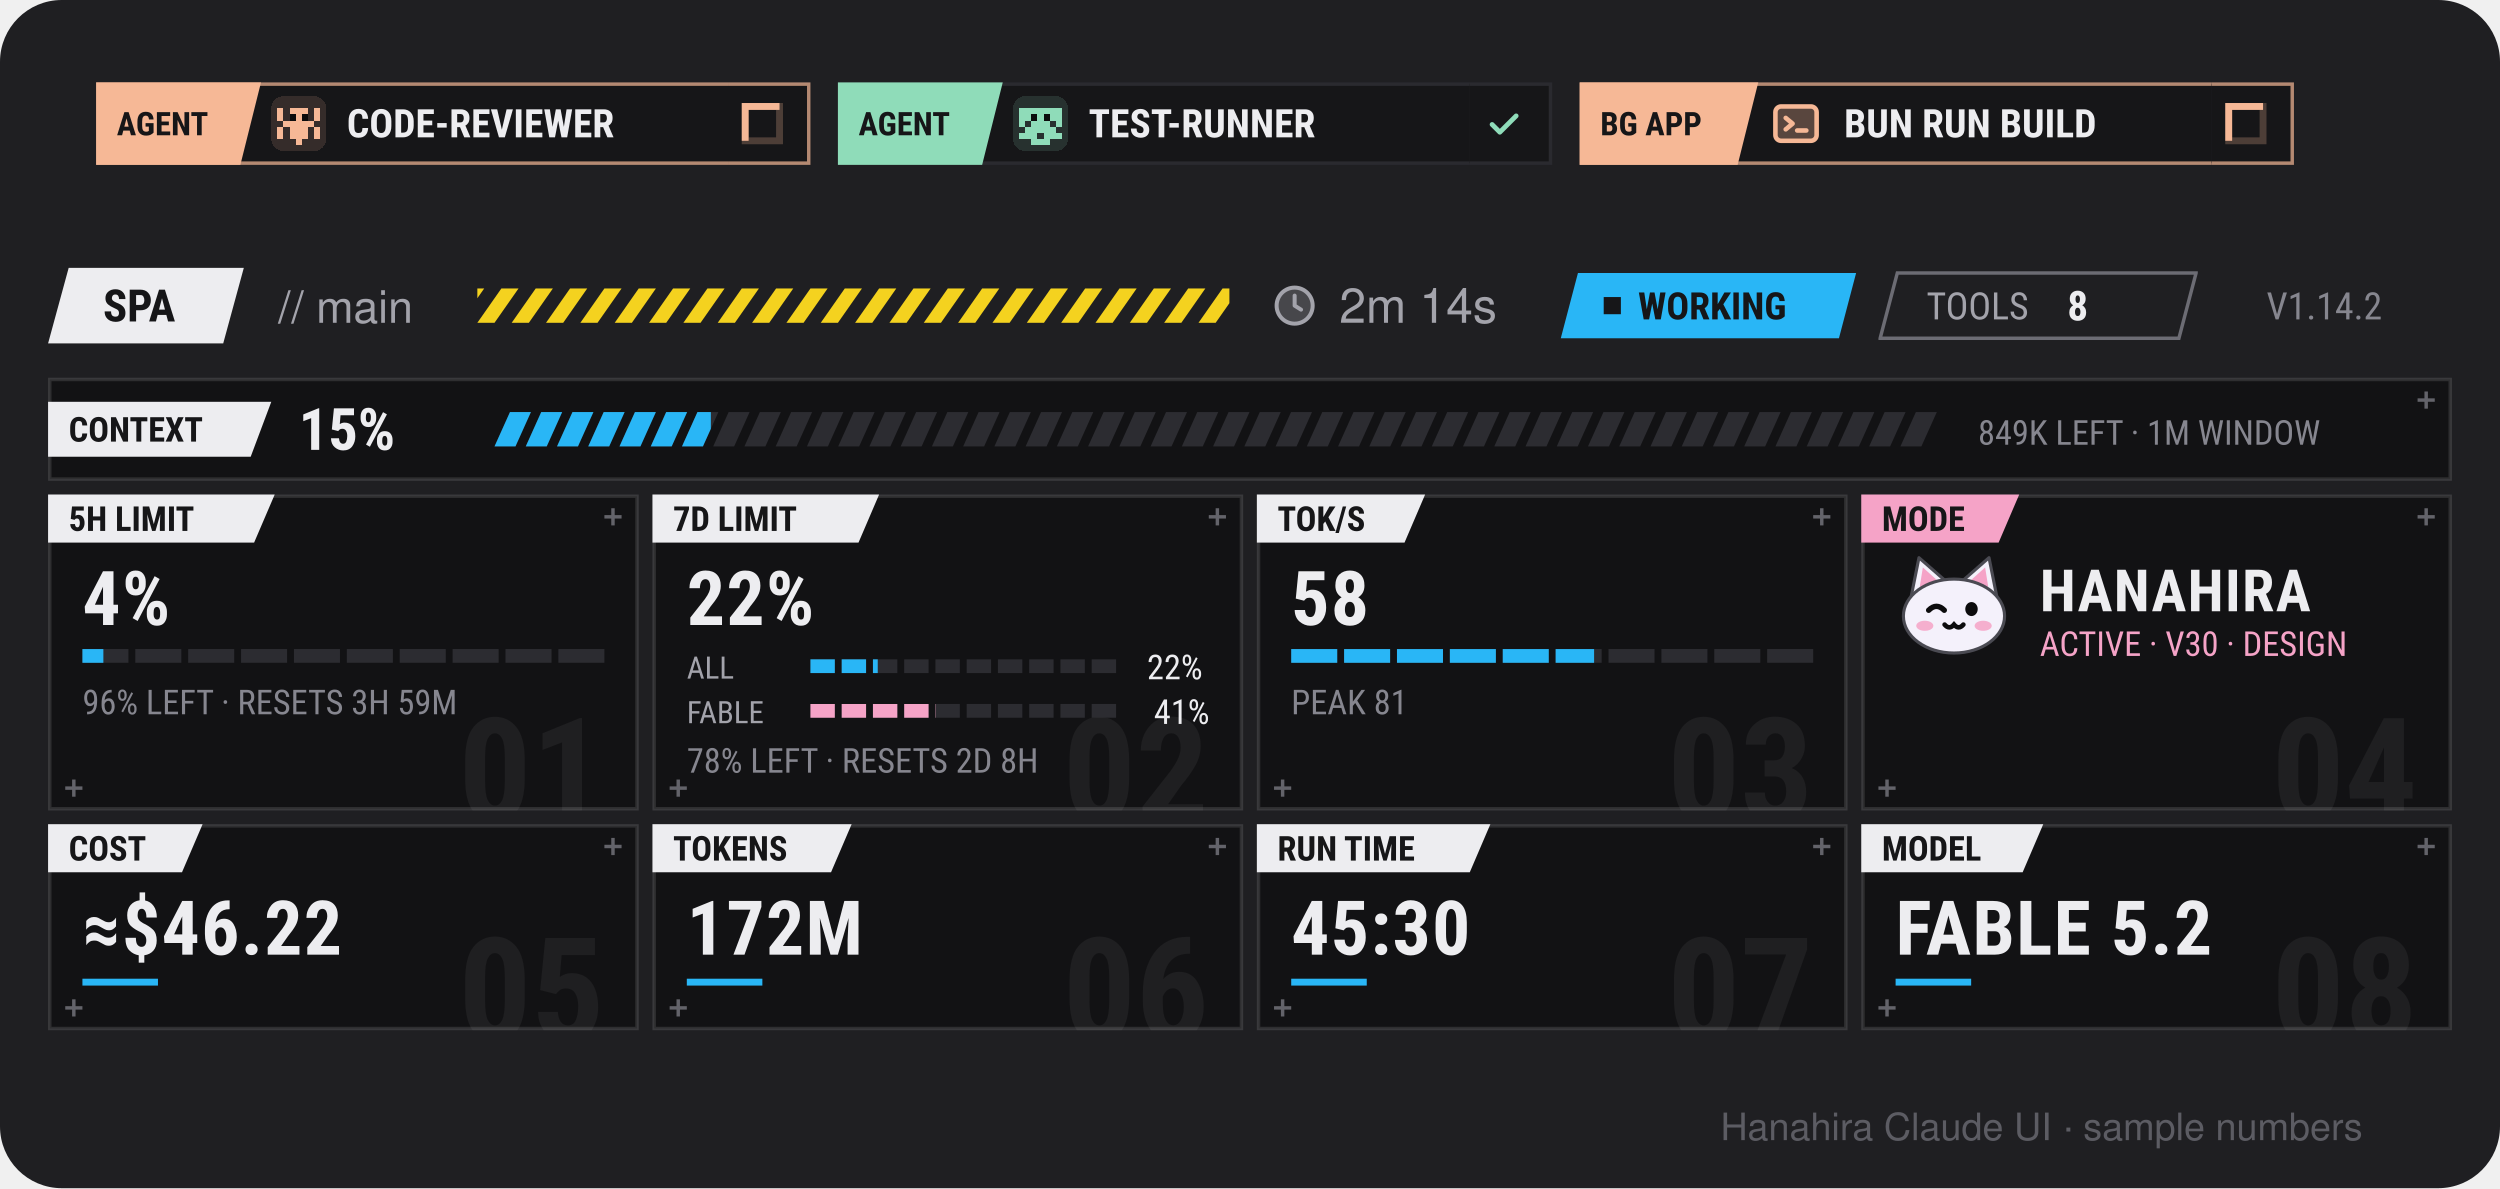
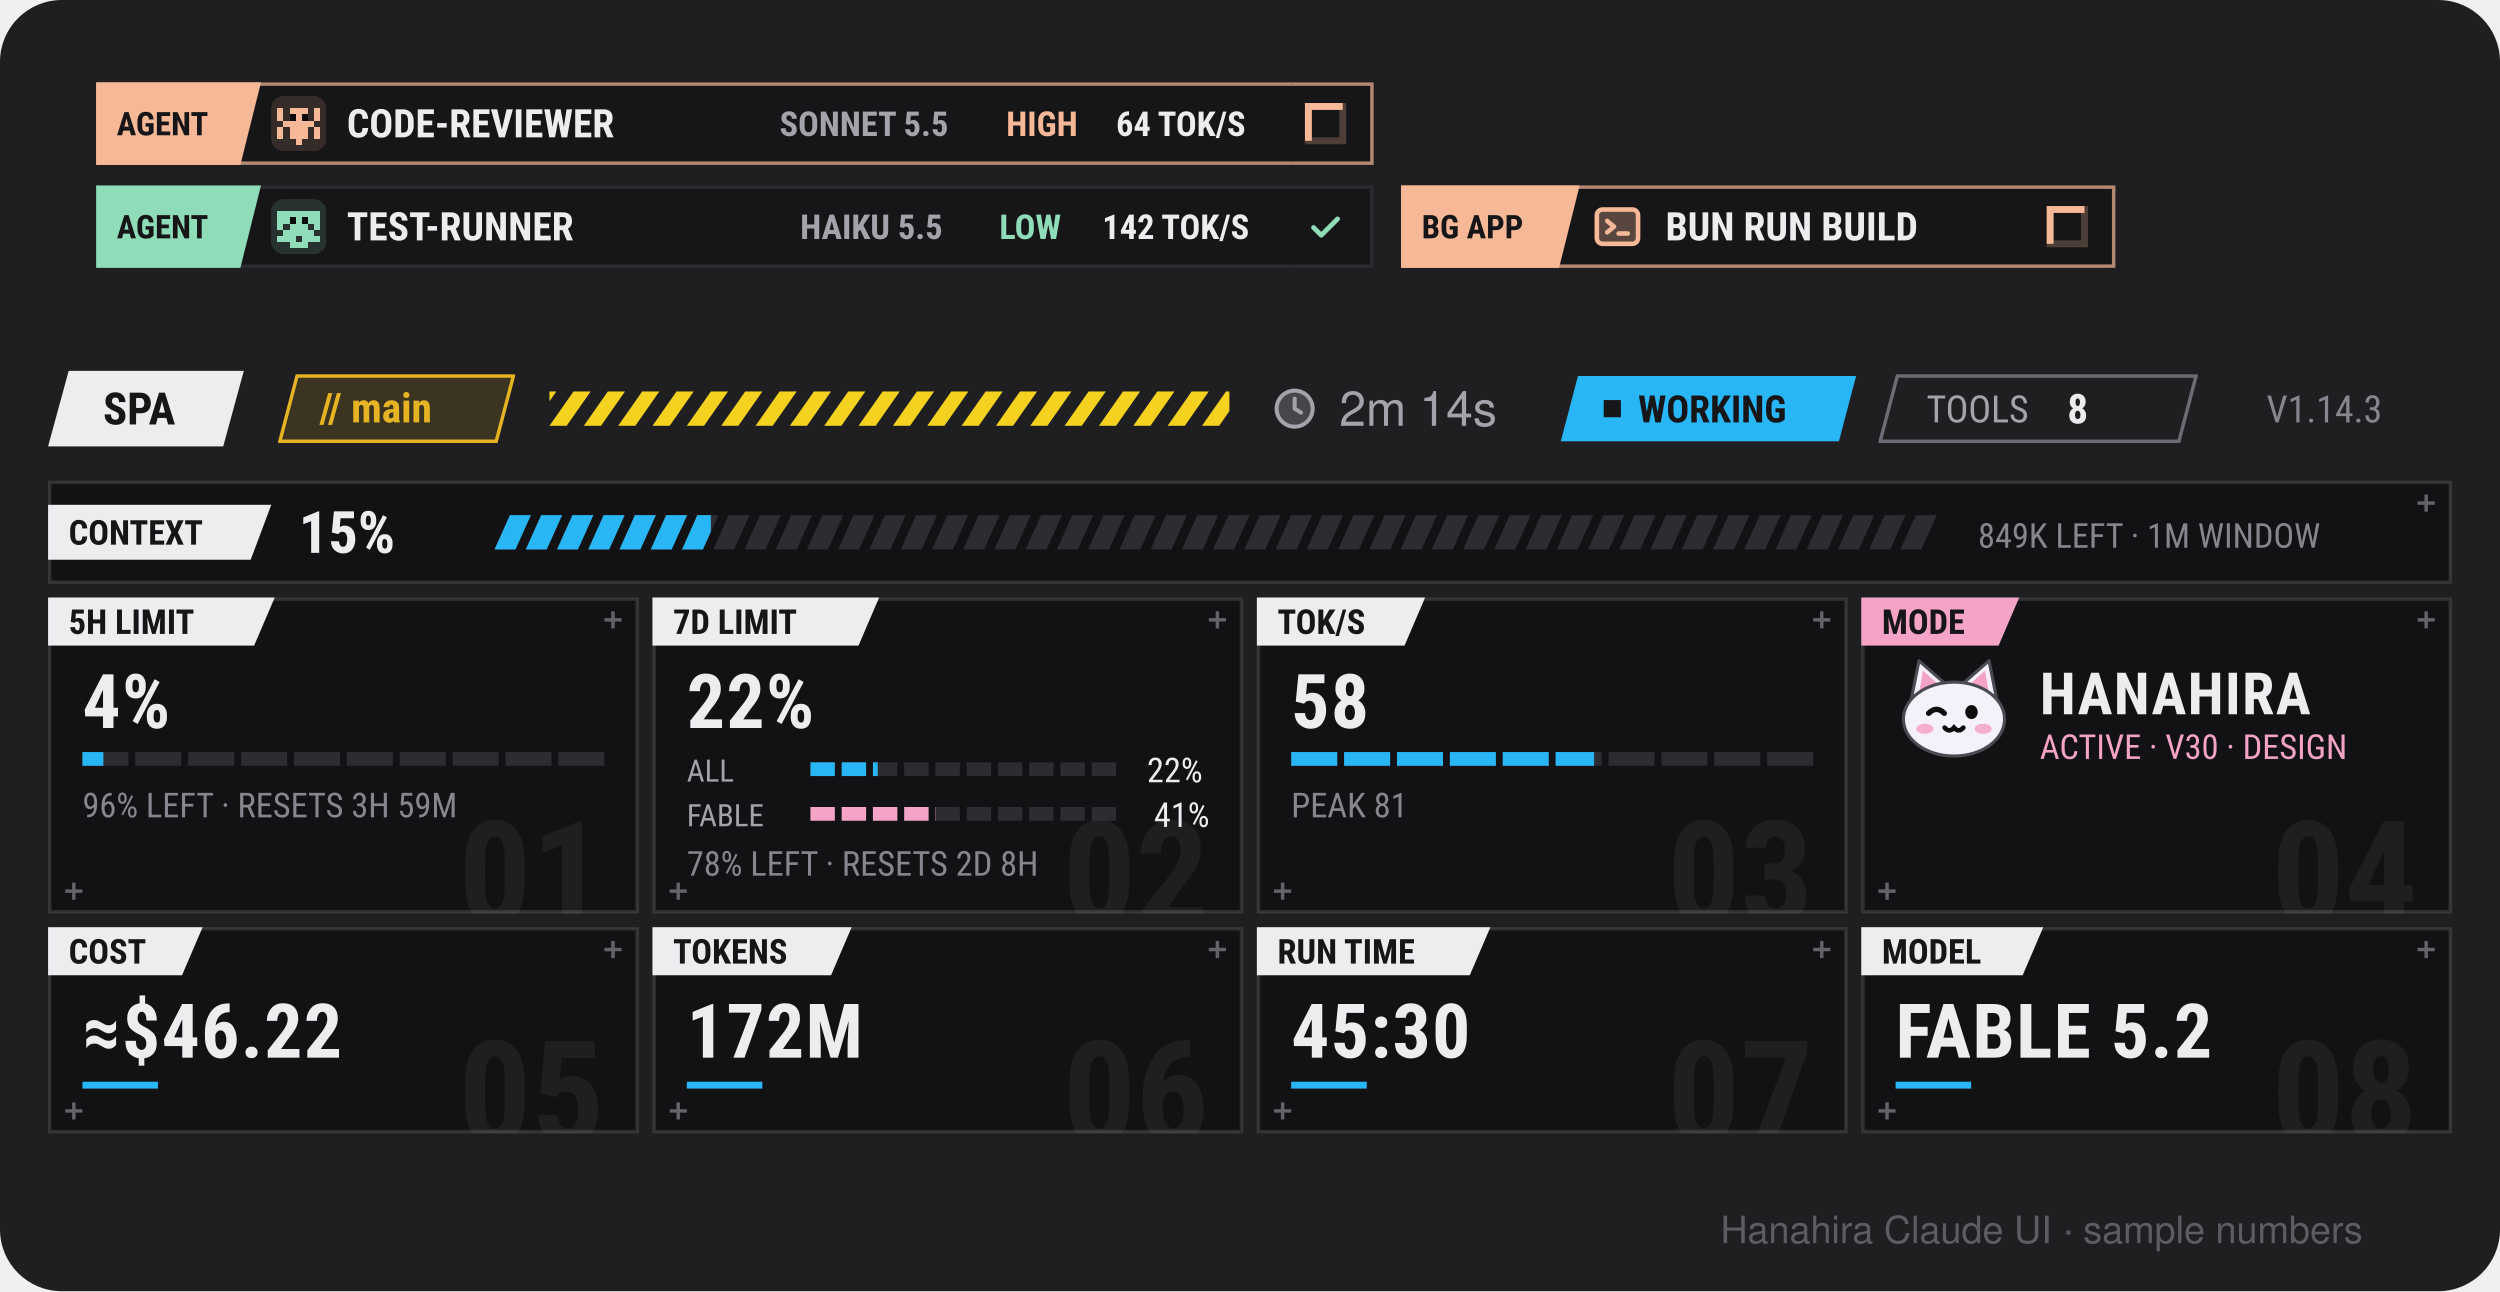
- <svg xmlns="http://www.w3.org/2000/svg" viewBox="0 0 728 346" width="728" height="346">
-   <rect width="728" height="346" rx="18" fill="#1f1f22" />
+ <svg xmlns="http://www.w3.org/2000/svg" viewBox="0 0 728 376" width="728" height="376">
+   <rect width="728" height="376" rx="18" fill="#1f1f22" />
  <g transform="translate(28 24)">
-     <svg viewBox="0 0 184 24" width="184" height="24">
-       <rect x="0.5" y="0.5" width="207" height="23" fill="#161618" stroke="#f6b896" stroke-opacity="0.7" />
+     <svg viewBox="0 0 348 24" width="348" height="24">
+       <rect x="0.5" y="0.5" width="371" height="23" fill="#161618" stroke="#f6b896" stroke-opacity="0.7" />
      <path d="M0 0H48L42 24H0z" fill="#f6b896" />
      <text x="6" y="15.4" font-family="Bahnschrift,'DIN Condensed','Roboto Condensed','Barlow Condensed','Arial Narrow',ui-sans-serif,system-ui,sans-serif" style="font-stretch:condensed" font-size="9.5" font-weight="700" fill="#161618" textLength="32" lengthAdjust="spacingAndGlyphs">AGENT</text>
      <svg x="51" y="4" width="16" height="16" viewBox="-1 -1 9 9" shape-rendering="crispEdges">
        <rect x="-1" y="-1" width="9" height="9" rx="2" fill="#f6b896" fill-opacity="0.14" />
        <path d="M2 1h3v4H2z" fill="#f6b896" />
        <path d="M0 1h1v1h-1zM6 1h1v1h-1zM2 1h1v1h-1zM4 1h1v1h-1zM0 2h1v1h-1zM6 2h1v1h-1zM2 2h1v1h-1zM4 2h1v1h-1zM3 2h1v1h-1zM1 3h1v1h-1zM5 3h1v1h-1zM2 3h1v1h-1zM4 3h1v1h-1zM3 3h1v1h-1zM0 4h1v1h-1zM6 4h1v1h-1zM0 5h1v1h-1zM6 5h1v1h-1zM2 5h1v1h-1zM4 5h1v1h-1zM3 5h1v1h-1zM3 6h1v1h-1z" fill="#f6b896" />
        <rect x="2" y="2" width="1" height="1" fill="#0c0c0d" />
        <rect x="4" y="2" width="1" height="1" fill="#0c0c0d" />
      </svg>
      <text x="73" y="16" font-family="Bahnschrift,'DIN Condensed','Roboto Condensed','Barlow Condensed','Arial Narrow',ui-sans-serif,system-ui,sans-serif" style="font-stretch:condensed" font-size="11.5" font-weight="700" fill="#ededf0" textLength="91" lengthAdjust="spacingAndGlyphs">CODE-REVIEWER</text>
-     </svg>
-   </g>
-   <g transform="translate(212 24)">
-     <svg viewBox="184 0 24 24" width="24" height="24">
-       <rect x="0.5" y="0.5" width="207" height="23" fill="#161618" stroke="#f6b896" stroke-opacity="0.7" />
-       <rect x="189" y="7" width="10" height="10" fill="none" stroke="#f6b896" stroke-opacity="0.25" stroke-width="2" />
-       <path d="M189 17V7H199" fill="none" stroke="#f6b896" stroke-width="2" />
-     </svg>
-   </g>
-   <g transform="translate(244 24)">
-     <svg viewBox="0 0 184 24" width="184" height="24">
-       <rect x="0.5" y="0.5" width="207" height="23" fill="#161618" stroke="#2a2a2f" stroke-opacity="1" />
+       <text x="199" y="15.6" font-family="Bahnschrift,'DIN Condensed','Roboto Condensed','Barlow Condensed','Arial Narrow',ui-sans-serif,system-ui,sans-serif" style="font-stretch:condensed" font-size="10" font-weight="600" fill="#a3a3ab" textLength="57" lengthAdjust="spacingAndGlyphs">SONNET 5.5</text>
+       <text x="265" y="15.6" font-family="Bahnschrift,'DIN Condensed','Roboto Condensed','Barlow Condensed','Arial Narrow',ui-sans-serif,system-ui,sans-serif" style="font-stretch:condensed" font-size="10" font-weight="700" fill="#f6b896" textLength="23" lengthAdjust="spacingAndGlyphs">HIGH</text>
+       <text x="297" y="15.6" font-family="Bahnschrift,'DIN Condensed','Roboto Condensed','Barlow Condensed','Arial Narrow',ui-sans-serif,system-ui,sans-serif" style="font-stretch:condensed" font-size="10" font-weight="700" fill="#ededf0" textLength="45" lengthAdjust="spacingAndGlyphs">64 TOK/S</text>
+     </svg>
+   </g>
+   <g transform="translate(376 24)">
+     <svg viewBox="348 0 24 24" width="24" height="24">
+       <rect x="0.5" y="0.5" width="371" height="23" fill="#161618" stroke="#f6b896" stroke-opacity="0.7" />
+       <rect x="353" y="7" width="10" height="10" fill="none" stroke="#f6b896" stroke-opacity="0.25" stroke-width="2" />
+       <path d="M353 17V7H363" fill="none" stroke="#f6b896" stroke-width="2" />
+     </svg>
+   </g>
+   <g transform="translate(28 54)">
+     <svg viewBox="0 0 348 24" width="348" height="24">
+       <rect x="0.5" y="0.5" width="371" height="23" fill="#161618" stroke="#2a2a2f" stroke-opacity="1" />
      <path d="M0 0H48L42 24H0z" fill="#8fdcb9" />
      <text x="6" y="15.4" font-family="Bahnschrift,'DIN Condensed','Roboto Condensed','Barlow Condensed','Arial Narrow',ui-sans-serif,system-ui,sans-serif" style="font-stretch:condensed" font-size="9.5" font-weight="700" fill="#161618" textLength="32" lengthAdjust="spacingAndGlyphs">AGENT</text>
      <svg x="51" y="4" width="16" height="16" viewBox="-1 -1 9 9" shape-rendering="crispEdges">
        <rect x="-1" y="-1" width="9" height="9" rx="2" fill="#8fdcb9" fill-opacity="0.14" />
        <path d="M2 1h3v4H2z" fill="#8fdcb9" />
        <path d="M0 1h1v1h-1zM6 1h1v1h-1zM1 1h1v1h-1zM5 1h1v1h-1zM2 1h1v1h-1zM4 1h1v1h-1zM0 2h1v1h-1zM6 2h1v1h-1zM1 2h1v1h-1zM5 2h1v1h-1zM3 2h1v1h-1zM0 3h1v1h-1zM6 3h1v1h-1zM3 3h1v1h-1zM1 4h1v1h-1zM5 4h1v1h-1zM2 4h1v1h-1zM4 4h1v1h-1zM0 5h1v1h-1zM6 5h1v1h-1zM1 5h1v1h-1zM5 5h1v1h-1zM2 5h1v1h-1zM4 5h1v1h-1zM2 6h1v1h-1zM4 6h1v1h-1zM3 6h1v1h-1z" fill="#8fdcb9" />
        <rect x="2" y="2" width="1" height="1" fill="#0c0c0d" />
        <rect x="4" y="2" width="1" height="1" fill="#0c0c0d" />
      </svg>
      <text x="73" y="16" font-family="Bahnschrift,'DIN Condensed','Roboto Condensed','Barlow Condensed','Arial Narrow',ui-sans-serif,system-ui,sans-serif" style="font-stretch:condensed" font-size="11.5" font-weight="700" fill="#ededf0" textLength="78" lengthAdjust="spacingAndGlyphs">TEST-RUNNER</text>
-     </svg>
-   </g>
-   <g transform="translate(428 24)">
-     <svg viewBox="184 0 24 24" width="24" height="24">
-       <rect x="0.5" y="0.5" width="207" height="23" fill="#161618" stroke="#2a2a2f" stroke-opacity="1" />
-       <g transform="translate(188 6) scale(0.5)" fill="none" stroke="#8fdcb9" stroke-width="2.8" stroke-linecap="round" stroke-linejoin="round">
+       <text x="205" y="15.6" font-family="Bahnschrift,'DIN Condensed','Roboto Condensed','Barlow Condensed','Arial Narrow',ui-sans-serif,system-ui,sans-serif" style="font-stretch:condensed" font-size="10" font-weight="600" fill="#a3a3ab" textLength="49" lengthAdjust="spacingAndGlyphs">HAIKU 5.5</text>
+       <text x="263" y="15.6" font-family="Bahnschrift,'DIN Condensed','Roboto Condensed','Barlow Condensed','Arial Narrow',ui-sans-serif,system-ui,sans-serif" style="font-stretch:condensed" font-size="10" font-weight="700" fill="#8fdcb9" textLength="21" lengthAdjust="spacingAndGlyphs">LOW</text>
+       <text x="293" y="15.6" font-family="Bahnschrift,'DIN Condensed','Roboto Condensed','Barlow Condensed','Arial Narrow',ui-sans-serif,system-ui,sans-serif" style="font-stretch:condensed" font-size="10" font-weight="700" fill="#ededf0" textLength="49" lengthAdjust="spacingAndGlyphs">142 TOK/S</text>
+     </svg>
+   </g>
+   <g transform="translate(376 54)">
+     <svg viewBox="348 0 24 24" width="24" height="24">
+       <rect x="0.5" y="0.5" width="371" height="23" fill="#161618" stroke="#2a2a2f" stroke-opacity="1" />
+       <g transform="translate(352 6) scale(0.5)" fill="none" stroke="#8fdcb9" stroke-width="2.8" stroke-linecap="round" stroke-linejoin="round">
        <path d="M5 12.5l4.5 4.5L19 7.5" />
      </g>
    </svg>
  </g>
-   <g transform="translate(460 24)">
+   <g transform="translate(408 54)">
    <svg viewBox="0 0 184 24" width="184" height="24">
      <rect x="0.5" y="0.5" width="207" height="23" fill="#161618" stroke="#f6b896" stroke-opacity="0.7" />
      <path d="M0 0H52L46 24H0z" fill="#f6b896" />
      <text x="6" y="15.4" font-family="Bahnschrift,'DIN Condensed','Roboto Condensed','Barlow Condensed','Arial Narrow',ui-sans-serif,system-ui,sans-serif" style="font-stretch:condensed" font-size="9.5" font-weight="700" fill="#161618" textLength="36" lengthAdjust="spacingAndGlyphs">BG APP</text>
      <g transform="translate(55 4) scale(0.6667)" fill="none" stroke="#f6b896" stroke-width="2" stroke-linecap="round" stroke-linejoin="round">
        <g fill="#f6b896" fill-opacity="0.3" stroke="none">
          <rect x="3" y="4.5" width="18" height="15" rx="2.5" />
        </g>
        <rect x="3" y="4.5" width="18" height="15" rx="2.5" />
        <path d="M7.5 9.5l3 2.5-3 2.5" />
        <path d="M12.5 15h4" />
      </g>
      <text x="77" y="16" font-family="Bahnschrift,'DIN Condensed','Roboto Condensed','Barlow Condensed','Arial Narrow',ui-sans-serif,system-ui,sans-serif" style="font-stretch:condensed" font-size="11.5" font-weight="700" fill="#ededf0" textLength="82" lengthAdjust="spacingAndGlyphs">BUN RUN BUILD</text>
    </svg>
  </g>
-   <g transform="translate(644 24)">
+   <g transform="translate(592 54)">
    <svg viewBox="184 0 24 24" width="24" height="24">
      <rect x="0.5" y="0.5" width="207" height="23" fill="#161618" stroke="#f6b896" stroke-opacity="0.7" />
      <rect x="189" y="7" width="10" height="10" fill="none" stroke="#f6b896" stroke-opacity="0.25" stroke-width="2" />
      <path d="M189 17V7H199" fill="none" stroke="#f6b896" stroke-width="2" />
    </svg>
  </g>
-   <g transform="translate(14 78)">
+   <g transform="translate(14 108)">
    <svg viewBox="0 0 57 22" width="57" height="22">
      <path d="M6 0H57L51 22H0z" fill="#ededf0" />
      <text x="16" y="15.6" font-family="Bahnschrift,'DIN Condensed','Roboto Condensed','Barlow Condensed','Arial Narrow',ui-sans-serif,system-ui,sans-serif" style="font-stretch:condensed;font-variant-numeric:tabular-nums lining-nums" font-size="13" font-weight="700" fill="#161618" textLength="25" lengthAdjust="spacingAndGlyphs">SPA</text>
    </svg>
  </g>
-   <text x="81" y="94" font-family="Anthropic Sans,ui-sans-serif,system-ui,Helvetica,Arial,sans-serif" font-size="13" fill="#a3a3ab">// main</text>
-   <svg x="139" y="84" width="219" height="10" overflow="hidden">
-     <svg viewBox="0 0 219 10" width="219" height="10" preserveAspectRatio="xMinYMid slice">
-       <path d="M-3 0h5l-7 10h-5zM7 0h5l-7 10h-5zM17 0h5l-7 10h-5zM27 0h5l-7 10h-5zM37 0h5l-7 10h-5zM47 0h5l-7 10h-5zM57 0h5l-7 10h-5zM67 0h5l-7 10h-5zM77 0h5l-7 10h-5zM87 0h5l-7 10h-5zM97 0h5l-7 10h-5zM107 0h5l-7 10h-5zM117 0h5l-7 10h-5zM127 0h5l-7 10h-5zM137 0h5l-7 10h-5zM147 0h5l-7 10h-5zM157 0h5l-7 10h-5zM167 0h5l-7 10h-5zM177 0h5l-7 10h-5zM187 0h5l-7 10h-5zM197 0h5l-7 10h-5zM207 0h5l-7 10h-5zM217 0h5l-7 10h-5zM227 0h5l-7 10h-5z" fill="#f4d21f" />
+   <g transform="translate(81 109)">
+     <svg viewBox="0 0 69 20" width="69" height="20">
+       <path d="M5.5 0.5H68.5L63.5 19.5H0.5z" fill="#e6b422" fill-opacity="0.14" stroke="#e6b422" />
+       <text x="12" y="14" font-family="Bahnschrift,'DIN Condensed','Roboto Condensed','Barlow Condensed','Arial Narrow',ui-sans-serif,system-ui,sans-serif" style="font-stretch:condensed;font-variant-numeric:tabular-nums lining-nums" font-size="12" font-weight="700" fill="#e6b422" textLength="45" lengthAdjust="spacingAndGlyphs">// main</text>
+     </svg>
+   </g>
+   <svg x="160" y="114" width="198" height="10" overflow="hidden">
+     <svg viewBox="0 0 198 10" width="198" height="10" preserveAspectRatio="xMinYMid slice">
+       <path d="M-3 0h5l-7 10h-5zM7 0h5l-7 10h-5zM17 0h5l-7 10h-5zM27 0h5l-7 10h-5zM37 0h5l-7 10h-5zM47 0h5l-7 10h-5zM57 0h5l-7 10h-5zM67 0h5l-7 10h-5zM77 0h5l-7 10h-5zM87 0h5l-7 10h-5zM97 0h5l-7 10h-5zM107 0h5l-7 10h-5zM117 0h5l-7 10h-5zM127 0h5l-7 10h-5zM137 0h5l-7 10h-5zM147 0h5l-7 10h-5zM157 0h5l-7 10h-5zM167 0h5l-7 10h-5zM177 0h5l-7 10h-5zM187 0h5l-7 10h-5zM197 0h5l-7 10h-5zM207 0h5l-7 10h-5z" fill="#f4d21f" />
    </svg>
  </svg>
-   <g transform="translate(370 82)">
+   <g transform="translate(370 112)">
    <svg viewBox="0 0 14 14" width="14" height="14">
      <g transform="translate(0 0) scale(0.5833)" fill="none" stroke="#a3a3ab" stroke-width="2" stroke-linecap="round" stroke-linejoin="round">
        <g fill="#a3a3ab" fill-opacity="0.3" stroke="none">
          <circle cx="12" cy="12" r="9" />
        </g>
        <circle cx="12" cy="12" r="9" />
        <path d="M12 7v5l3.2 2" />
      </g>
    </svg>
  </g>
-   <text x="390" y="94" font-family="Anthropic Sans,ui-sans-serif,system-ui,Helvetica,Arial,sans-serif" font-size="14" fill="#a3a3ab">2m 14s</text>
-   <g transform="translate(454 79)">
+   <text x="390" y="124" font-family="Anthropic Sans,ui-sans-serif,system-ui,Helvetica,Arial,sans-serif" font-size="14" fill="#a3a3ab">2m 14s</text>
+   <g transform="translate(454 109)">
    <svg viewBox="0 0 87 20" width="87" height="20">
      <path d="M5.5 0.5H86.5L81.5 19.5H0.5z" fill="#29b6f6" />
      <rect x="13" y="7.5" width="5" height="5" fill="#161618" />
      <text x="23" y="14" font-family="Bahnschrift,'DIN Condensed','Roboto Condensed','Barlow Condensed','Arial Narrow',ui-sans-serif,system-ui,sans-serif" style="font-stretch:condensed;font-variant-numeric:tabular-nums lining-nums" font-size="11" font-weight="700" fill="#161618" textLength="50" lengthAdjust="spacingAndGlyphs">WORKING</text>
    </svg>
  </g>
-   <g transform="translate(547 79)">
+   <g transform="translate(547 109)">
    <svg viewBox="0 0 93 20" width="93" height="20">
      <path d="M5.5 0.5H92.5L87.5 19.5H0.5z" fill="none" stroke="#86868f" stroke-opacity="0.75" />
      <text x="14" y="14" font-family="Bahnschrift,'DIN Condensed','Roboto Condensed','Barlow Condensed','Arial Narrow',ui-sans-serif,system-ui,sans-serif" style="font-stretch:condensed;font-variant-numeric:tabular-nums lining-nums" font-size="11" fill="#a3a3ab" textLength="36" lengthAdjust="spacingAndGlyphs">TOOLS</text>
      <text x="55" y="14.3" font-family="Bahnschrift,'DIN Condensed','Roboto Condensed','Barlow Condensed','Arial Narrow',ui-sans-serif,system-ui,sans-serif" style="font-stretch:condensed;font-variant-numeric:tabular-nums lining-nums" font-size="12" font-weight="700" fill="#ededf0">8</text>
    </svg>
  </g>
-   <g transform="translate(646 79)">
+   <g transform="translate(646 109)">
    <svg viewBox="0 0 68 20" width="68" height="20">
-       <text x="14" y="14" font-family="Bahnschrift,'DIN Condensed','Roboto Condensed','Barlow Condensed','Arial Narrow',ui-sans-serif,system-ui,sans-serif" style="font-stretch:condensed;font-variant-numeric:tabular-nums lining-nums" font-size="11" fill="#86868f" textLength="40" lengthAdjust="spacingAndGlyphs">V1.14.2</text>
-     </svg>
-   </g>
-   <g transform="translate(14 110)">
+       <text x="14" y="14" font-family="Bahnschrift,'DIN Condensed','Roboto Condensed','Barlow Condensed','Arial Narrow',ui-sans-serif,system-ui,sans-serif" style="font-stretch:condensed;font-variant-numeric:tabular-nums lining-nums" font-size="11" fill="#86868f" textLength="40" lengthAdjust="spacingAndGlyphs">V1.14.3</text>
+     </svg>
+   </g>
+   <g transform="translate(14 140)">
    <svg viewBox="0 0 700 30" width="700" height="30">
      <defs>
        <filter id="glass-shadow" x="-10%" y="-20%" width="120%" height="150%">
          <feDropShadow dx="0" dy="2" stdDeviation="3" flood-color="#1e293b" flood-opacity="0.10" />
        </filter>
      </defs>
      <rect class="glass" x="0.5" y="0.5" width="699" height="29" fill="#000000" fill-opacity="0.42" stroke="#ffffff" stroke-opacity="0.12" />
      <path d="M690 6.5h5M692.5 4v5" stroke="#86868f" stroke-opacity="0.7" fill="none" />
      <path d="M0 7H65L59 23H0z" fill="#ededf0" />
      <text x="6" y="18.6" font-family="Bahnschrift,'DIN Condensed','Roboto Condensed','Barlow Condensed','Arial Narrow',ui-sans-serif,system-ui,sans-serif" style="font-stretch:condensed;font-variant-numeric:tabular-nums lining-nums" font-size="10" font-weight="700" fill="#161618" textLength="48" lengthAdjust="spacingAndGlyphs">CONTEXT</text>
      <text x="73" y="21" font-family="Bahnschrift,'DIN Condensed','Roboto Condensed','Barlow Condensed','Arial Narrow',ui-sans-serif,system-ui,sans-serif" style="font-stretch:condensed;font-variant-numeric:tabular-nums lining-nums" font-size="17" font-weight="700" fill="#ededf0">15%</text>
      <clipPath id="ctx">
        <rect x="130" y="10" width="63" height="10" class="ctx" />
      </clipPath>
      <path d="M134.5 10h6.10l-4.5 10h-6.10zM143.6 10h6.10l-4.5 10h-6.10zM152.7 10h6.10l-4.5 10h-6.10zM161.79 10h6.10l-4.5 10h-6.10zM170.89 10h6.10l-4.5 10h-6.10zM179.99 10h6.10l-4.5 10h-6.10zM189.09 10h6.10l-4.5 10h-6.10zM198.18 10h6.10l-4.5 10h-6.10zM207.28 10h6.10l-4.5 10h-6.10zM216.38 10h6.10l-4.5 10h-6.10zM225.48 10h6.10l-4.5 10h-6.10zM234.58 10h6.10l-4.5 10h-6.10zM243.67 10h6.10l-4.5 10h-6.10zM252.77 10h6.10l-4.5 10h-6.10zM261.87 10h6.10l-4.5 10h-6.10zM270.97 10h6.10l-4.5 10h-6.10zM280.07 10h6.10l-4.5 10h-6.10zM289.16 10h6.10l-4.5 10h-6.10zM298.26 10h6.10l-4.5 10h-6.10zM307.36 10h6.10l-4.5 10h-6.10zM316.46 10h6.10l-4.5 10h-6.10zM325.55 10h6.10l-4.5 10h-6.10zM334.65 10h6.10l-4.5 10h-6.10zM343.75 10h6.10l-4.5 10h-6.10zM352.85 10h6.10l-4.5 10h-6.10zM361.95 10h6.10l-4.5 10h-6.10zM371.04 10h6.10l-4.5 10h-6.10zM380.14 10h6.10l-4.5 10h-6.10zM389.24 10h6.10l-4.5 10h-6.10zM398.34 10h6.10l-4.5 10h-6.10zM407.43 10h6.10l-4.5 10h-6.10zM416.53 10h6.10l-4.5 10h-6.10zM425.63 10h6.10l-4.5 10h-6.10zM434.73 10h6.10l-4.5 10h-6.10zM443.83 10h6.10l-4.5 10h-6.10zM452.92 10h6.10l-4.5 10h-6.10zM462.02 10h6.10l-4.5 10h-6.10zM471.12 10h6.10l-4.5 10h-6.10zM480.22 10h6.10l-4.5 10h-6.10zM489.32 10h6.10l-4.5 10h-6.10zM498.41 10h6.10l-4.5 10h-6.10zM507.51 10h6.10l-4.5 10h-6.10zM516.61 10h6.10l-4.5 10h-6.10zM525.71 10h6.10l-4.5 10h-6.10zM534.8 10h6.10l-4.5 10h-6.10zM543.9 10h6.10l-4.5 10h-6.10z" fill="#2c2c31" />
      <path d="M134.5 10h6.10l-4.5 10h-6.10zM143.6 10h6.10l-4.5 10h-6.10zM152.7 10h6.10l-4.5 10h-6.10zM161.79 10h6.10l-4.5 10h-6.10zM170.89 10h6.10l-4.5 10h-6.10zM179.99 10h6.10l-4.5 10h-6.10zM189.09 10h6.10l-4.5 10h-6.10zM198.18 10h6.10l-4.5 10h-6.10zM207.28 10h6.10l-4.5 10h-6.10zM216.38 10h6.10l-4.5 10h-6.10zM225.48 10h6.10l-4.5 10h-6.10zM234.58 10h6.10l-4.5 10h-6.10zM243.67 10h6.10l-4.5 10h-6.10zM252.77 10h6.10l-4.5 10h-6.10zM261.87 10h6.10l-4.5 10h-6.10zM270.97 10h6.10l-4.5 10h-6.10zM280.07 10h6.10l-4.5 10h-6.10zM289.16 10h6.10l-4.5 10h-6.10zM298.26 10h6.10l-4.5 10h-6.10zM307.36 10h6.10l-4.5 10h-6.10zM316.46 10h6.10l-4.5 10h-6.10zM325.55 10h6.10l-4.5 10h-6.10zM334.65 10h6.10l-4.5 10h-6.10zM343.75 10h6.10l-4.5 10h-6.10zM352.85 10h6.10l-4.5 10h-6.10zM361.95 10h6.10l-4.5 10h-6.10zM371.04 10h6.10l-4.5 10h-6.10zM380.14 10h6.10l-4.5 10h-6.10zM389.24 10h6.10l-4.5 10h-6.10zM398.34 10h6.10l-4.5 10h-6.10zM407.43 10h6.10l-4.5 10h-6.10zM416.53 10h6.10l-4.5 10h-6.10zM425.63 10h6.10l-4.5 10h-6.10zM434.73 10h6.10l-4.5 10h-6.10zM443.83 10h6.10l-4.5 10h-6.10zM452.92 10h6.10l-4.5 10h-6.10zM462.02 10h6.10l-4.5 10h-6.10zM471.12 10h6.10l-4.5 10h-6.10zM480.22 10h6.10l-4.5 10h-6.10zM489.32 10h6.10l-4.5 10h-6.10zM498.41 10h6.10l-4.5 10h-6.10zM507.51 10h6.10l-4.5 10h-6.10zM516.61 10h6.10l-4.5 10h-6.10zM525.71 10h6.10l-4.5 10h-6.10zM534.8 10h6.10l-4.5 10h-6.10zM543.9 10h6.10l-4.5 10h-6.10z" fill="#29b6f6" clip-path="url(#ctx)" />
      <text x="562" y="19.5" font-family="Bahnschrift,'DIN Condensed','Roboto Condensed','Barlow Condensed','Arial Narrow',ui-sans-serif,system-ui,sans-serif" style="font-stretch:condensed;font-variant-numeric:tabular-nums lining-nums" font-size="10" fill="#86868f" textLength="122" lengthAdjust="spacingAndGlyphs">849K LEFT · 1M WINDOW</text>
    </svg>
  </g>
-   <g transform="translate(14 144)">
+   <g transform="translate(14 174)">
    <svg viewBox="0 0 172 92" width="172" height="92">
      <defs>
        <filter id="glass-shadow" x="-10%" y="-20%" width="120%" height="150%">
          <feDropShadow dx="0" dy="2" stdDeviation="3" flood-color="#1e293b" flood-opacity="0.10" />
        </filter>
      </defs>
      <rect class="glass" x="0.5" y="0.5" width="171" height="91" fill="#000000" fill-opacity="0.42" stroke="#ffffff" stroke-opacity="0.12" />
      <path d="M162 6.5h5M164.5 4v5M5 85.5h5M7.5 83v5" stroke="#86868f" stroke-opacity="0.7" fill="none" />
      <text x="162" y="95" text-anchor="end" font-family="Bahnschrift,'DIN Condensed','Roboto Condensed','Barlow Condensed','Arial Narrow',ui-sans-serif,system-ui,sans-serif" style="font-stretch:condensed;font-variant-numeric:tabular-nums lining-nums" font-size="42" font-weight="700" fill="#ededf0" fill-opacity="0.06">01</text>
      <path d="M0 0H66L60 14H0z" fill="#ededf0" />
      <text x="6" y="10.6" font-family="Bahnschrift,'DIN Condensed','Roboto Condensed','Barlow Condensed','Arial Narrow',ui-sans-serif,system-ui,sans-serif" style="font-stretch:condensed;font-variant-numeric:tabular-nums lining-nums" font-size="10" font-weight="700" fill="#161618" textLength="49" lengthAdjust="spacingAndGlyphs">5H LIMIT</text>
      <text x="10" y="38" font-family="Bahnschrift,'DIN Condensed','Roboto Condensed','Barlow Condensed','Arial Narrow',ui-sans-serif,system-ui,sans-serif" style="font-stretch:condensed;font-variant-numeric:tabular-nums lining-nums" font-size="22" font-weight="700" letter-spacing="0.4" fill="#ededf0">4%</text>
      <clipPath id="b01-0">
        <rect x="10" y="45" width="6.1" height="4" class="b01-0" />
      </clipPath>
      <path d="M10 45h13.40l0 4h-13.40zM25.4 45h13.40l0 4h-13.40zM40.8 45h13.40l0 4h-13.40zM56.2 45h13.40l0 4h-13.40zM71.6 45h13.40l0 4h-13.40zM87 45h13.40l0 4h-13.40zM102.4 45h13.40l0 4h-13.40zM117.8 45h13.40l0 4h-13.40zM133.2 45h13.40l0 4h-13.40zM148.6 45h13.40l0 4h-13.40z" fill="#2c2c31" />
      <path d="M10 45h13.40l0 4h-13.40zM25.4 45h13.40l0 4h-13.40zM40.8 45h13.40l0 4h-13.40zM56.2 45h13.40l0 4h-13.40zM71.6 45h13.40l0 4h-13.40zM87 45h13.40l0 4h-13.40zM102.4 45h13.40l0 4h-13.40zM117.8 45h13.40l0 4h-13.40zM133.2 45h13.40l0 4h-13.40zM148.6 45h13.40l0 4h-13.40z" fill="#29b6f6" clip-path="url(#b01-0)" />
      <text x="10" y="64" font-family="Bahnschrift,'DIN Condensed','Roboto Condensed','Barlow Condensed','Arial Narrow',ui-sans-serif,system-ui,sans-serif" style="font-stretch:condensed;font-variant-numeric:tabular-nums lining-nums" font-size="10" fill="#86868f" textLength="136" lengthAdjust="spacingAndGlyphs">96% LEFT · RESETS 3H 59M</text>
    </svg>
  </g>
-   <g transform="translate(190 144)">
+   <g transform="translate(190 174)">
    <svg viewBox="0 0 172 92" width="172" height="92">
      <defs>
        <filter id="glass-shadow" x="-10%" y="-20%" width="120%" height="150%">
          <feDropShadow dx="0" dy="2" stdDeviation="3" flood-color="#1e293b" flood-opacity="0.10" />
        </filter>
      </defs>
      <rect class="glass" x="0.5" y="0.5" width="171" height="91" fill="#000000" fill-opacity="0.42" stroke="#ffffff" stroke-opacity="0.12" />
      <path d="M162 6.5h5M164.5 4v5M5 85.5h5M7.5 83v5" stroke="#86868f" stroke-opacity="0.7" fill="none" />
      <text x="162" y="95" text-anchor="end" font-family="Bahnschrift,'DIN Condensed','Roboto Condensed','Barlow Condensed','Arial Narrow',ui-sans-serif,system-ui,sans-serif" style="font-stretch:condensed;font-variant-numeric:tabular-nums lining-nums" font-size="42" font-weight="700" fill="#ededf0" fill-opacity="0.06">02</text>
      <path d="M0 0H66L60 14H0z" fill="#ededf0" />
      <text x="6" y="10.6" font-family="Bahnschrift,'DIN Condensed','Roboto Condensed','Barlow Condensed','Arial Narrow',ui-sans-serif,system-ui,sans-serif" style="font-stretch:condensed;font-variant-numeric:tabular-nums lining-nums" font-size="10" font-weight="700" fill="#161618" textLength="49" lengthAdjust="spacingAndGlyphs">7D LIMIT</text>
      <text x="10" y="38" font-family="Bahnschrift,'DIN Condensed','Roboto Condensed','Barlow Condensed','Arial Narrow',ui-sans-serif,system-ui,sans-serif" style="font-stretch:condensed;font-variant-numeric:tabular-nums lining-nums" font-size="22" font-weight="700" letter-spacing="0.4" fill="#ededf0">22%</text>
      <text x="10" y="53.6" font-family="Bahnschrift,'DIN Condensed','Roboto Condensed','Barlow Condensed','Arial Narrow',ui-sans-serif,system-ui,sans-serif" style="font-stretch:condensed;font-variant-numeric:tabular-nums lining-nums" font-size="9" fill="#a3a3ab" textLength="18" lengthAdjust="spacingAndGlyphs">ALL</text>
      <text x="144" y="53.8" font-family="Bahnschrift,'DIN Condensed','Roboto Condensed','Barlow Condensed','Arial Narrow',ui-sans-serif,system-ui,sans-serif" style="font-stretch:condensed;font-variant-numeric:tabular-nums lining-nums" font-size="10" fill="#ededf0" textLength="18" lengthAdjust="spacingAndGlyphs">22%</text>
      <clipPath id="b02-0">
        <rect x="46" y="48" width="19.6" height="4" class="b02-0" />
      </clipPath>
      <path d="M46 48h7.10l0 4h-7.10zM55.1 48h7.10l0 4h-7.10zM64.2 48h7.10l0 4h-7.10zM73.3 48h7.10l0 4h-7.10zM82.4 48h7.10l0 4h-7.10zM91.5 48h7.10l0 4h-7.10zM100.6 48h7.10l0 4h-7.10zM109.7 48h7.10l0 4h-7.10zM118.8 48h7.10l0 4h-7.10zM127.9 48h7.10l0 4h-7.10z" fill="#2c2c31" />
      <path d="M46 48h7.10l0 4h-7.10zM55.1 48h7.10l0 4h-7.10zM64.2 48h7.10l0 4h-7.10zM73.3 48h7.10l0 4h-7.10zM82.4 48h7.10l0 4h-7.10zM91.5 48h7.10l0 4h-7.10zM100.6 48h7.10l0 4h-7.10zM109.7 48h7.10l0 4h-7.10zM118.8 48h7.10l0 4h-7.10zM127.9 48h7.10l0 4h-7.10z" fill="#29b6f6" clip-path="url(#b02-0)" />
      <text x="10" y="66.6" font-family="Bahnschrift,'DIN Condensed','Roboto Condensed','Barlow Condensed','Arial Narrow',ui-sans-serif,system-ui,sans-serif" style="font-stretch:condensed;font-variant-numeric:tabular-nums lining-nums" font-size="9" fill="#a3a3ab" textLength="30" lengthAdjust="spacingAndGlyphs">FABLE</text>
      <text x="146" y="66.8" font-family="Bahnschrift,'DIN Condensed','Roboto Condensed','Barlow Condensed','Arial Narrow',ui-sans-serif,system-ui,sans-serif" style="font-stretch:condensed;font-variant-numeric:tabular-nums lining-nums" font-size="10" fill="#ededf0" textLength="16" lengthAdjust="spacingAndGlyphs">41%</text>
      <clipPath id="b02-1">
        <rect x="46" y="61" width="36.5" height="4" class="b02-1" />
      </clipPath>
      <path d="M46 61h7.10l0 4h-7.10zM55.1 61h7.10l0 4h-7.10zM64.2 61h7.10l0 4h-7.10zM73.3 61h7.10l0 4h-7.10zM82.4 61h7.10l0 4h-7.10zM91.5 61h7.10l0 4h-7.10zM100.6 61h7.10l0 4h-7.10zM109.7 61h7.10l0 4h-7.10zM118.8 61h7.10l0 4h-7.10zM127.9 61h7.10l0 4h-7.10z" fill="#2c2c31" />
      <path d="M46 61h7.10l0 4h-7.10zM55.1 61h7.10l0 4h-7.10zM64.2 61h7.10l0 4h-7.10zM73.3 61h7.10l0 4h-7.10zM82.4 61h7.10l0 4h-7.10zM91.5 61h7.10l0 4h-7.10zM100.6 61h7.10l0 4h-7.10zM109.7 61h7.10l0 4h-7.10zM118.8 61h7.10l0 4h-7.10zM127.9 61h7.10l0 4h-7.10z" fill="#f5a3c7" clip-path="url(#b02-1)" />
      <text x="10" y="81" font-family="Bahnschrift,'DIN Condensed','Roboto Condensed','Barlow Condensed','Arial Narrow',ui-sans-serif,system-ui,sans-serif" style="font-stretch:condensed;font-variant-numeric:tabular-nums lining-nums" font-size="10" fill="#86868f" textLength="128" lengthAdjust="spacingAndGlyphs">78% LEFT · RESETS 2D 8H</text>
    </svg>
  </g>
-   <g transform="translate(366 144)">
+   <g transform="translate(366 174)">
    <svg viewBox="0 0 172 92" width="172" height="92">
      <defs>
        <filter id="glass-shadow" x="-10%" y="-20%" width="120%" height="150%">
          <feDropShadow dx="0" dy="2" stdDeviation="3" flood-color="#1e293b" flood-opacity="0.10" />
        </filter>
      </defs>
      <rect class="glass" x="0.5" y="0.5" width="171" height="91" fill="#000000" fill-opacity="0.42" stroke="#ffffff" stroke-opacity="0.12" />
      <path d="M162 6.5h5M164.5 4v5M5 85.5h5M7.5 83v5" stroke="#86868f" stroke-opacity="0.7" fill="none" />
      <text x="162" y="95" text-anchor="end" font-family="Bahnschrift,'DIN Condensed','Roboto Condensed','Barlow Condensed','Arial Narrow',ui-sans-serif,system-ui,sans-serif" style="font-stretch:condensed;font-variant-numeric:tabular-nums lining-nums" font-size="42" font-weight="700" fill="#ededf0" fill-opacity="0.06">03</text>
      <path d="M0 0H49L43 14H0z" fill="#ededf0" />
      <text x="6" y="10.6" font-family="Bahnschrift,'DIN Condensed','Roboto Condensed','Barlow Condensed','Arial Narrow',ui-sans-serif,system-ui,sans-serif" style="font-stretch:condensed;font-variant-numeric:tabular-nums lining-nums" font-size="10" font-weight="700" fill="#161618" textLength="32" lengthAdjust="spacingAndGlyphs">TOK/S</text>
      <text x="10" y="38" font-family="Bahnschrift,'DIN Condensed','Roboto Condensed','Barlow Condensed','Arial Narrow',ui-sans-serif,system-ui,sans-serif" style="font-stretch:condensed;font-variant-numeric:tabular-nums lining-nums" font-size="22" font-weight="700" letter-spacing="0.4" fill="#ededf0">58</text>
      <clipPath id="b03-0">
        <rect x="10" y="45" width="88.2" height="4" class="b03-0" />
      </clipPath>
      <path d="M10 45h13.40l0 4h-13.40zM25.4 45h13.40l0 4h-13.40zM40.8 45h13.40l0 4h-13.40zM56.2 45h13.40l0 4h-13.40zM71.6 45h13.40l0 4h-13.40zM87 45h13.40l0 4h-13.40zM102.4 45h13.40l0 4h-13.40zM117.8 45h13.40l0 4h-13.40zM133.2 45h13.40l0 4h-13.40zM148.6 45h13.40l0 4h-13.40z" fill="#2c2c31" />
      <path d="M10 45h13.40l0 4h-13.40zM25.4 45h13.40l0 4h-13.40zM40.8 45h13.40l0 4h-13.40zM56.2 45h13.40l0 4h-13.40zM71.6 45h13.40l0 4h-13.40zM87 45h13.40l0 4h-13.40zM102.4 45h13.40l0 4h-13.40zM117.8 45h13.40l0 4h-13.40zM133.2 45h13.40l0 4h-13.40zM148.6 45h13.40l0 4h-13.40z" fill="#29b6f6" clip-path="url(#b03-0)" />
      <text x="10" y="64" font-family="Bahnschrift,'DIN Condensed','Roboto Condensed','Barlow Condensed','Arial Narrow',ui-sans-serif,system-ui,sans-serif" style="font-stretch:condensed;font-variant-numeric:tabular-nums lining-nums" font-size="10" fill="#86868f" textLength="39" lengthAdjust="spacingAndGlyphs">PEAK 81</text>
    </svg>
  </g>
-   <g transform="translate(542 144)">
+   <g transform="translate(542 174)">
    <svg viewBox="0 0 172 92" width="172" height="92">
      <defs>
        <filter id="glass-shadow" x="-10%" y="-20%" width="120%" height="150%">
          <feDropShadow dx="0" dy="2" stdDeviation="3" flood-color="#1e293b" flood-opacity="0.10" />
        </filter>
      </defs>
      <rect class="glass" x="0.5" y="0.5" width="171" height="91" fill="#000000" fill-opacity="0.42" stroke="#ffffff" stroke-opacity="0.12" />
      <path d="M162 6.5h5M164.5 4v5M5 85.5h5M7.5 83v5" stroke="#86868f" stroke-opacity="0.7" fill="none" />
      <text x="162" y="95" text-anchor="end" font-family="Bahnschrift,'DIN Condensed','Roboto Condensed','Barlow Condensed','Arial Narrow',ui-sans-serif,system-ui,sans-serif" style="font-stretch:condensed;font-variant-numeric:tabular-nums lining-nums" font-size="42" font-weight="700" fill="#ededf0" fill-opacity="0.06">04</text>
      <path d="M0 0H46L40 14H0z" fill="#f5a3c7" />
      <text x="6" y="10.6" font-family="Bahnschrift,'DIN Condensed','Roboto Condensed','Barlow Condensed','Arial Narrow',ui-sans-serif,system-ui,sans-serif" style="font-stretch:condensed;font-variant-numeric:tabular-nums lining-nums" font-size="10" font-weight="700" fill="#161618" textLength="29" lengthAdjust="spacingAndGlyphs">MODE</text>
      <svg x="10" y="16.133" width="34" height="31.73" viewBox="0 0 30 28" overflow="visible">
        <g>
          <g>
            <path d="M4 12L6 2l8 7z" fill="#f4f1fb" stroke="#4a4a52" stroke-width="0.8" stroke-linejoin="round" />
            <path d="M6.2 9.5L7 4.5l4 3.6z" fill="#f5a3c7" />
          </g>
          <g>
            <path d="M26 12L24 2l-8 7z" fill="#f4f1fb" stroke="#4a4a52" stroke-width="0.8" stroke-linejoin="round" />
            <path d="M23.8 9.5L23 4.5l-4 3.6z" fill="#f5a3c7" />
          </g>
          <ellipse cx="15" cy="17" rx="13" ry="9.5" fill="#f4f1fb" stroke="#4a4a52" stroke-width="0.8" />
          <path d="M8.5 15.5q2 -2 4 0" fill="none" stroke="#0c0c0d" stroke-width="1.4" stroke-linecap="round" />
          <ellipse cx="19.5" cy="15.2" rx="1.6" ry="1.8" fill="#0c0c0d" />
          <ellipse cx="7.5" cy="19.5" rx="2.2" ry="1.3" fill="#f5a3c7" fill-opacity="0.85" />
          <ellipse cx="22.5" cy="19.5" rx="2.2" ry="1.3" fill="#f5a3c7" fill-opacity="0.85" />
          <path d="M12.6 19.2q1.2 1.4 2.4 0q1.2 1.4 2.4 0" fill="none" stroke="#0c0c0d" stroke-width="1.2" stroke-linecap="round" />
        </g>
      </svg>
      <text x="52" y="34" font-family="Bahnschrift,'DIN Condensed','Roboto Condensed','Barlow Condensed','Arial Narrow',ui-sans-serif,system-ui,sans-serif" style="font-stretch:condensed;font-variant-numeric:tabular-nums lining-nums" font-size="17" font-weight="700" letter-spacing="0.4" fill="#ededf0">HANAHIRA</text>
      <text x="52" y="47" font-family="Bahnschrift,'DIN Condensed','Roboto Condensed','Barlow Condensed','Arial Narrow',ui-sans-serif,system-ui,sans-serif" style="font-stretch:condensed;font-variant-numeric:tabular-nums lining-nums" font-size="10" fill="#f5a3c7" textLength="110" lengthAdjust="spacingAndGlyphs">ACTIVE · V30 · DESIGN</text>
    </svg>
  </g>
-   <g transform="translate(14 240)">
+   <g transform="translate(14 270)">
    <svg viewBox="0 0 172 60" width="172" height="60">
      <defs>
        <filter id="glass-shadow" x="-10%" y="-20%" width="120%" height="150%">
          <feDropShadow dx="0" dy="2" stdDeviation="3" flood-color="#1e293b" flood-opacity="0.10" />
        </filter>
      </defs>
      <rect class="glass" x="0.5" y="0.5" width="171" height="59" fill="#000000" fill-opacity="0.42" stroke="#ffffff" stroke-opacity="0.12" />
      <path d="M162 6.5h5M164.5 4v5M5 53.5h5M7.5 51v5" stroke="#86868f" stroke-opacity="0.7" fill="none" />
      <text x="162" y="63" text-anchor="end" font-family="Bahnschrift,'DIN Condensed','Roboto Condensed','Barlow Condensed','Arial Narrow',ui-sans-serif,system-ui,sans-serif" style="font-stretch:condensed;font-variant-numeric:tabular-nums lining-nums" font-size="42" font-weight="700" fill="#ededf0" fill-opacity="0.06">05</text>
      <path d="M0 0H45L39 14H0z" fill="#ededf0" />
      <text x="6" y="10.6" font-family="Bahnschrift,'DIN Condensed','Roboto Condensed','Barlow Condensed','Arial Narrow',ui-sans-serif,system-ui,sans-serif" style="font-stretch:condensed;font-variant-numeric:tabular-nums lining-nums" font-size="10" font-weight="700" fill="#161618" textLength="28" lengthAdjust="spacingAndGlyphs">COST</text>
      <text x="10" y="38" font-family="Bahnschrift,'DIN Condensed','Roboto Condensed','Barlow Condensed','Arial Narrow',ui-sans-serif,system-ui,sans-serif" style="font-stretch:condensed;font-variant-numeric:tabular-nums lining-nums" font-size="22" font-weight="700" letter-spacing="0.4" fill="#ededf0">≈$46.22</text>
      <path d="M10 46h22" stroke="#29b6f6" stroke-width="2" />
    </svg>
  </g>
-   <g transform="translate(190 240)">
+   <g transform="translate(190 270)">
    <svg viewBox="0 0 172 60" width="172" height="60">
      <defs>
        <filter id="glass-shadow" x="-10%" y="-20%" width="120%" height="150%">
          <feDropShadow dx="0" dy="2" stdDeviation="3" flood-color="#1e293b" flood-opacity="0.10" />
        </filter>
      </defs>
      <rect class="glass" x="0.5" y="0.5" width="171" height="59" fill="#000000" fill-opacity="0.42" stroke="#ffffff" stroke-opacity="0.12" />
      <path d="M162 6.5h5M164.5 4v5M5 53.5h5M7.5 51v5" stroke="#86868f" stroke-opacity="0.7" fill="none" />
      <text x="162" y="63" text-anchor="end" font-family="Bahnschrift,'DIN Condensed','Roboto Condensed','Barlow Condensed','Arial Narrow',ui-sans-serif,system-ui,sans-serif" style="font-stretch:condensed;font-variant-numeric:tabular-nums lining-nums" font-size="42" font-weight="700" fill="#ededf0" fill-opacity="0.06">06</text>
      <path d="M0 0H58L52 14H0z" fill="#ededf0" />
      <text x="6" y="10.6" font-family="Bahnschrift,'DIN Condensed','Roboto Condensed','Barlow Condensed','Arial Narrow',ui-sans-serif,system-ui,sans-serif" style="font-stretch:condensed;font-variant-numeric:tabular-nums lining-nums" font-size="10" font-weight="700" fill="#161618" textLength="41" lengthAdjust="spacingAndGlyphs">TOKENS</text>
      <text x="10" y="38" font-family="Bahnschrift,'DIN Condensed','Roboto Condensed','Barlow Condensed','Arial Narrow',ui-sans-serif,system-ui,sans-serif" style="font-stretch:condensed;font-variant-numeric:tabular-nums lining-nums" font-size="22" font-weight="700" letter-spacing="0.4" fill="#ededf0">172M</text>
      <path d="M10 46h22" stroke="#29b6f6" stroke-width="2" />
    </svg>
  </g>
-   <g transform="translate(366 240)">
+   <g transform="translate(366 270)">
    <svg viewBox="0 0 172 60" width="172" height="60">
      <defs>
        <filter id="glass-shadow" x="-10%" y="-20%" width="120%" height="150%">
          <feDropShadow dx="0" dy="2" stdDeviation="3" flood-color="#1e293b" flood-opacity="0.10" />
        </filter>
      </defs>
      <rect class="glass" x="0.5" y="0.5" width="171" height="59" fill="#000000" fill-opacity="0.42" stroke="#ffffff" stroke-opacity="0.12" />
      <path d="M162 6.5h5M164.5 4v5M5 53.5h5M7.5 51v5" stroke="#86868f" stroke-opacity="0.7" fill="none" />
      <text x="162" y="63" text-anchor="end" font-family="Bahnschrift,'DIN Condensed','Roboto Condensed','Barlow Condensed','Arial Narrow',ui-sans-serif,system-ui,sans-serif" style="font-stretch:condensed;font-variant-numeric:tabular-nums lining-nums" font-size="42" font-weight="700" fill="#ededf0" fill-opacity="0.06">07</text>
      <path d="M0 0H68L62 14H0z" fill="#ededf0" />
      <text x="6" y="10.6" font-family="Bahnschrift,'DIN Condensed','Roboto Condensed','Barlow Condensed','Arial Narrow',ui-sans-serif,system-ui,sans-serif" style="font-stretch:condensed;font-variant-numeric:tabular-nums lining-nums" font-size="10" font-weight="700" fill="#161618" textLength="51" lengthAdjust="spacingAndGlyphs">RUN TIME</text>
      <text x="10" y="38" font-family="Bahnschrift,'DIN Condensed','Roboto Condensed','Barlow Condensed','Arial Narrow',ui-sans-serif,system-ui,sans-serif" style="font-stretch:condensed;font-variant-numeric:tabular-nums lining-nums" font-size="22" font-weight="700" letter-spacing="0.4" fill="#ededf0">45:30</text>
      <path d="M10 46h22" stroke="#29b6f6" stroke-width="2" />
    </svg>
  </g>
-   <g transform="translate(542 240)">
+   <g transform="translate(542 270)">
    <svg viewBox="0 0 172 60" width="172" height="60">
      <defs>
        <filter id="glass-shadow" x="-10%" y="-20%" width="120%" height="150%">
          <feDropShadow dx="0" dy="2" stdDeviation="3" flood-color="#1e293b" flood-opacity="0.10" />
        </filter>
      </defs>
      <rect class="glass" x="0.5" y="0.5" width="171" height="59" fill="#000000" fill-opacity="0.42" stroke="#ffffff" stroke-opacity="0.12" />
      <path d="M162 6.5h5M164.5 4v5M5 53.5h5M7.5 51v5" stroke="#86868f" stroke-opacity="0.7" fill="none" />
      <text x="162" y="63" text-anchor="end" font-family="Bahnschrift,'DIN Condensed','Roboto Condensed','Barlow Condensed','Arial Narrow',ui-sans-serif,system-ui,sans-serif" style="font-stretch:condensed;font-variant-numeric:tabular-nums lining-nums" font-size="42" font-weight="700" fill="#ededf0" fill-opacity="0.06">08</text>
      <path d="M0 0H53L47 14H0z" fill="#ededf0" />
      <text x="6" y="10.6" font-family="Bahnschrift,'DIN Condensed','Roboto Condensed','Barlow Condensed','Arial Narrow',ui-sans-serif,system-ui,sans-serif" style="font-stretch:condensed;font-variant-numeric:tabular-nums lining-nums" font-size="10" font-weight="700" fill="#161618" textLength="36" lengthAdjust="spacingAndGlyphs">MODEL</text>
      <text x="10" y="38" font-family="Bahnschrift,'DIN Condensed','Roboto Condensed','Barlow Condensed','Arial Narrow',ui-sans-serif,system-ui,sans-serif" style="font-stretch:condensed;font-variant-numeric:tabular-nums lining-nums" font-size="22" font-weight="700" letter-spacing="0.4" fill="#ededf0">FABLE 5.2</text>
      <path d="M10 46h22" stroke="#29b6f6" stroke-width="2" />
    </svg>
  </g>
-   <text x="688" y="332" text-anchor="end" font-family="Anthropic Sans,ui-sans-serif,system-ui,Helvetica,Arial,sans-serif" font-size="11" fill="#5c5c63">Hanahira Claude UI · sample numbers</text>
+   <text x="688" y="362" text-anchor="end" font-family="Anthropic Sans,ui-sans-serif,system-ui,Helvetica,Arial,sans-serif" font-size="11" fill="#5c5c63">Hanahira Claude UI · sample numbers</text>
</svg>
